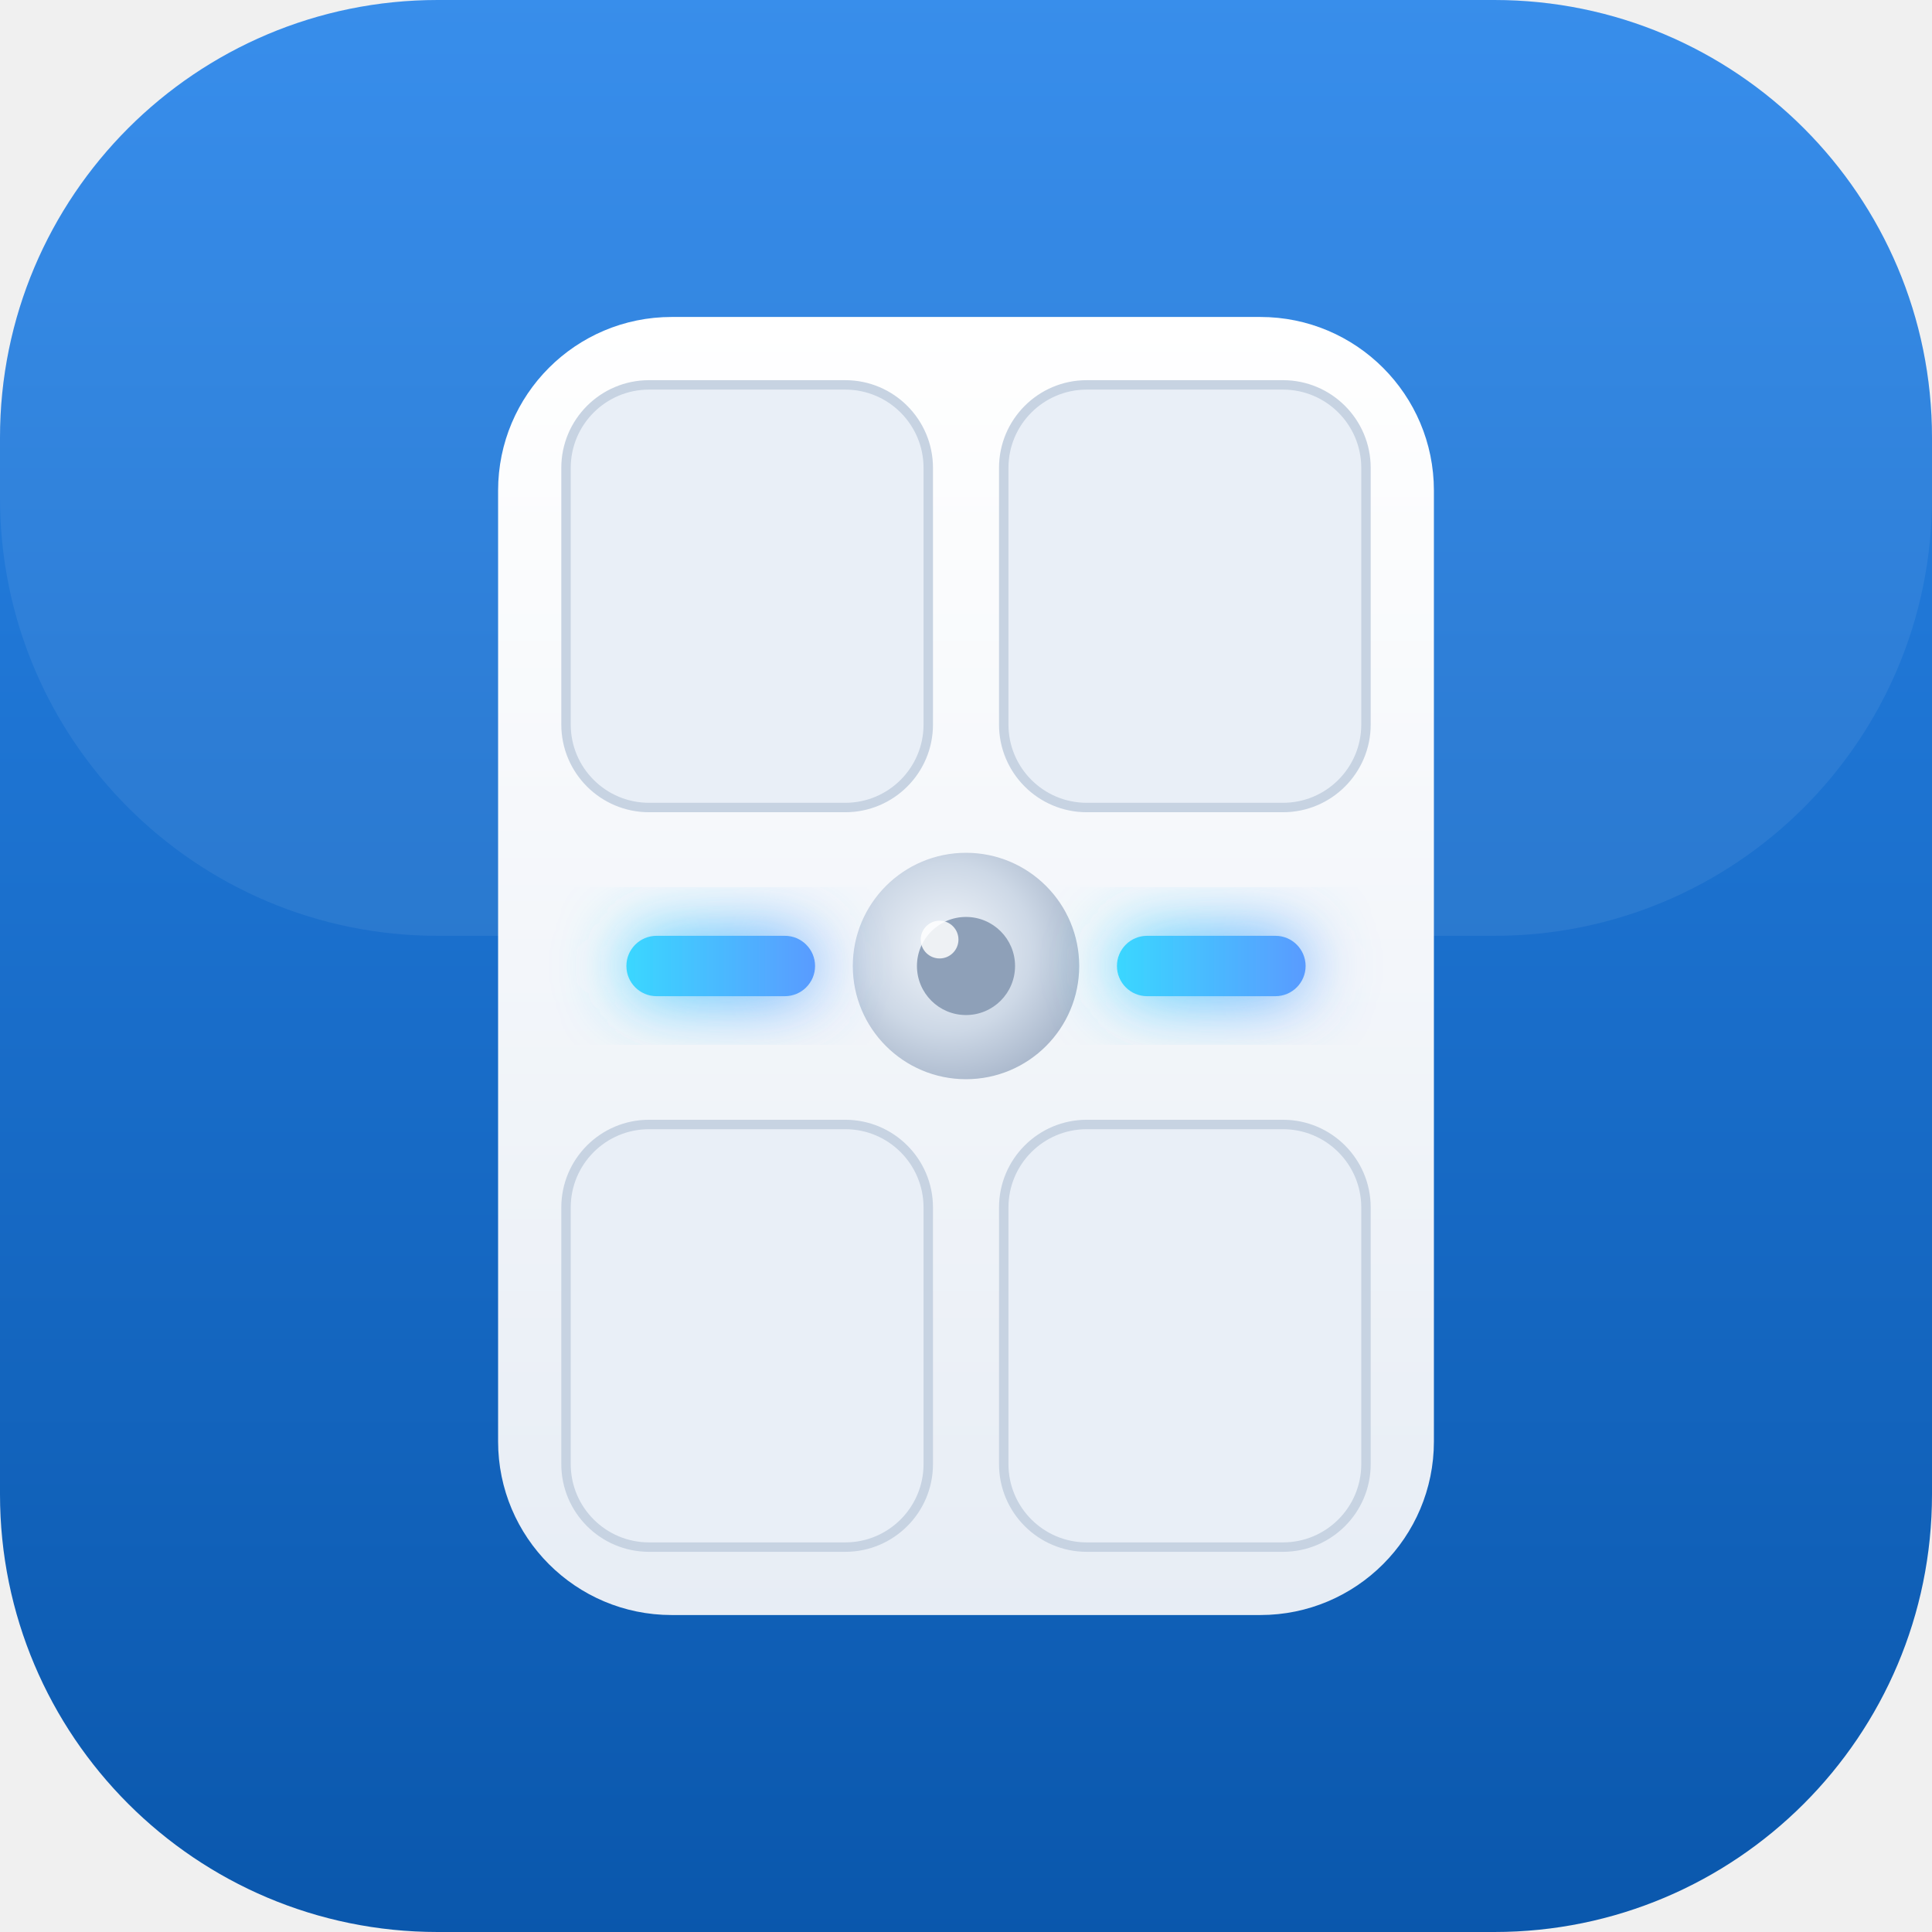
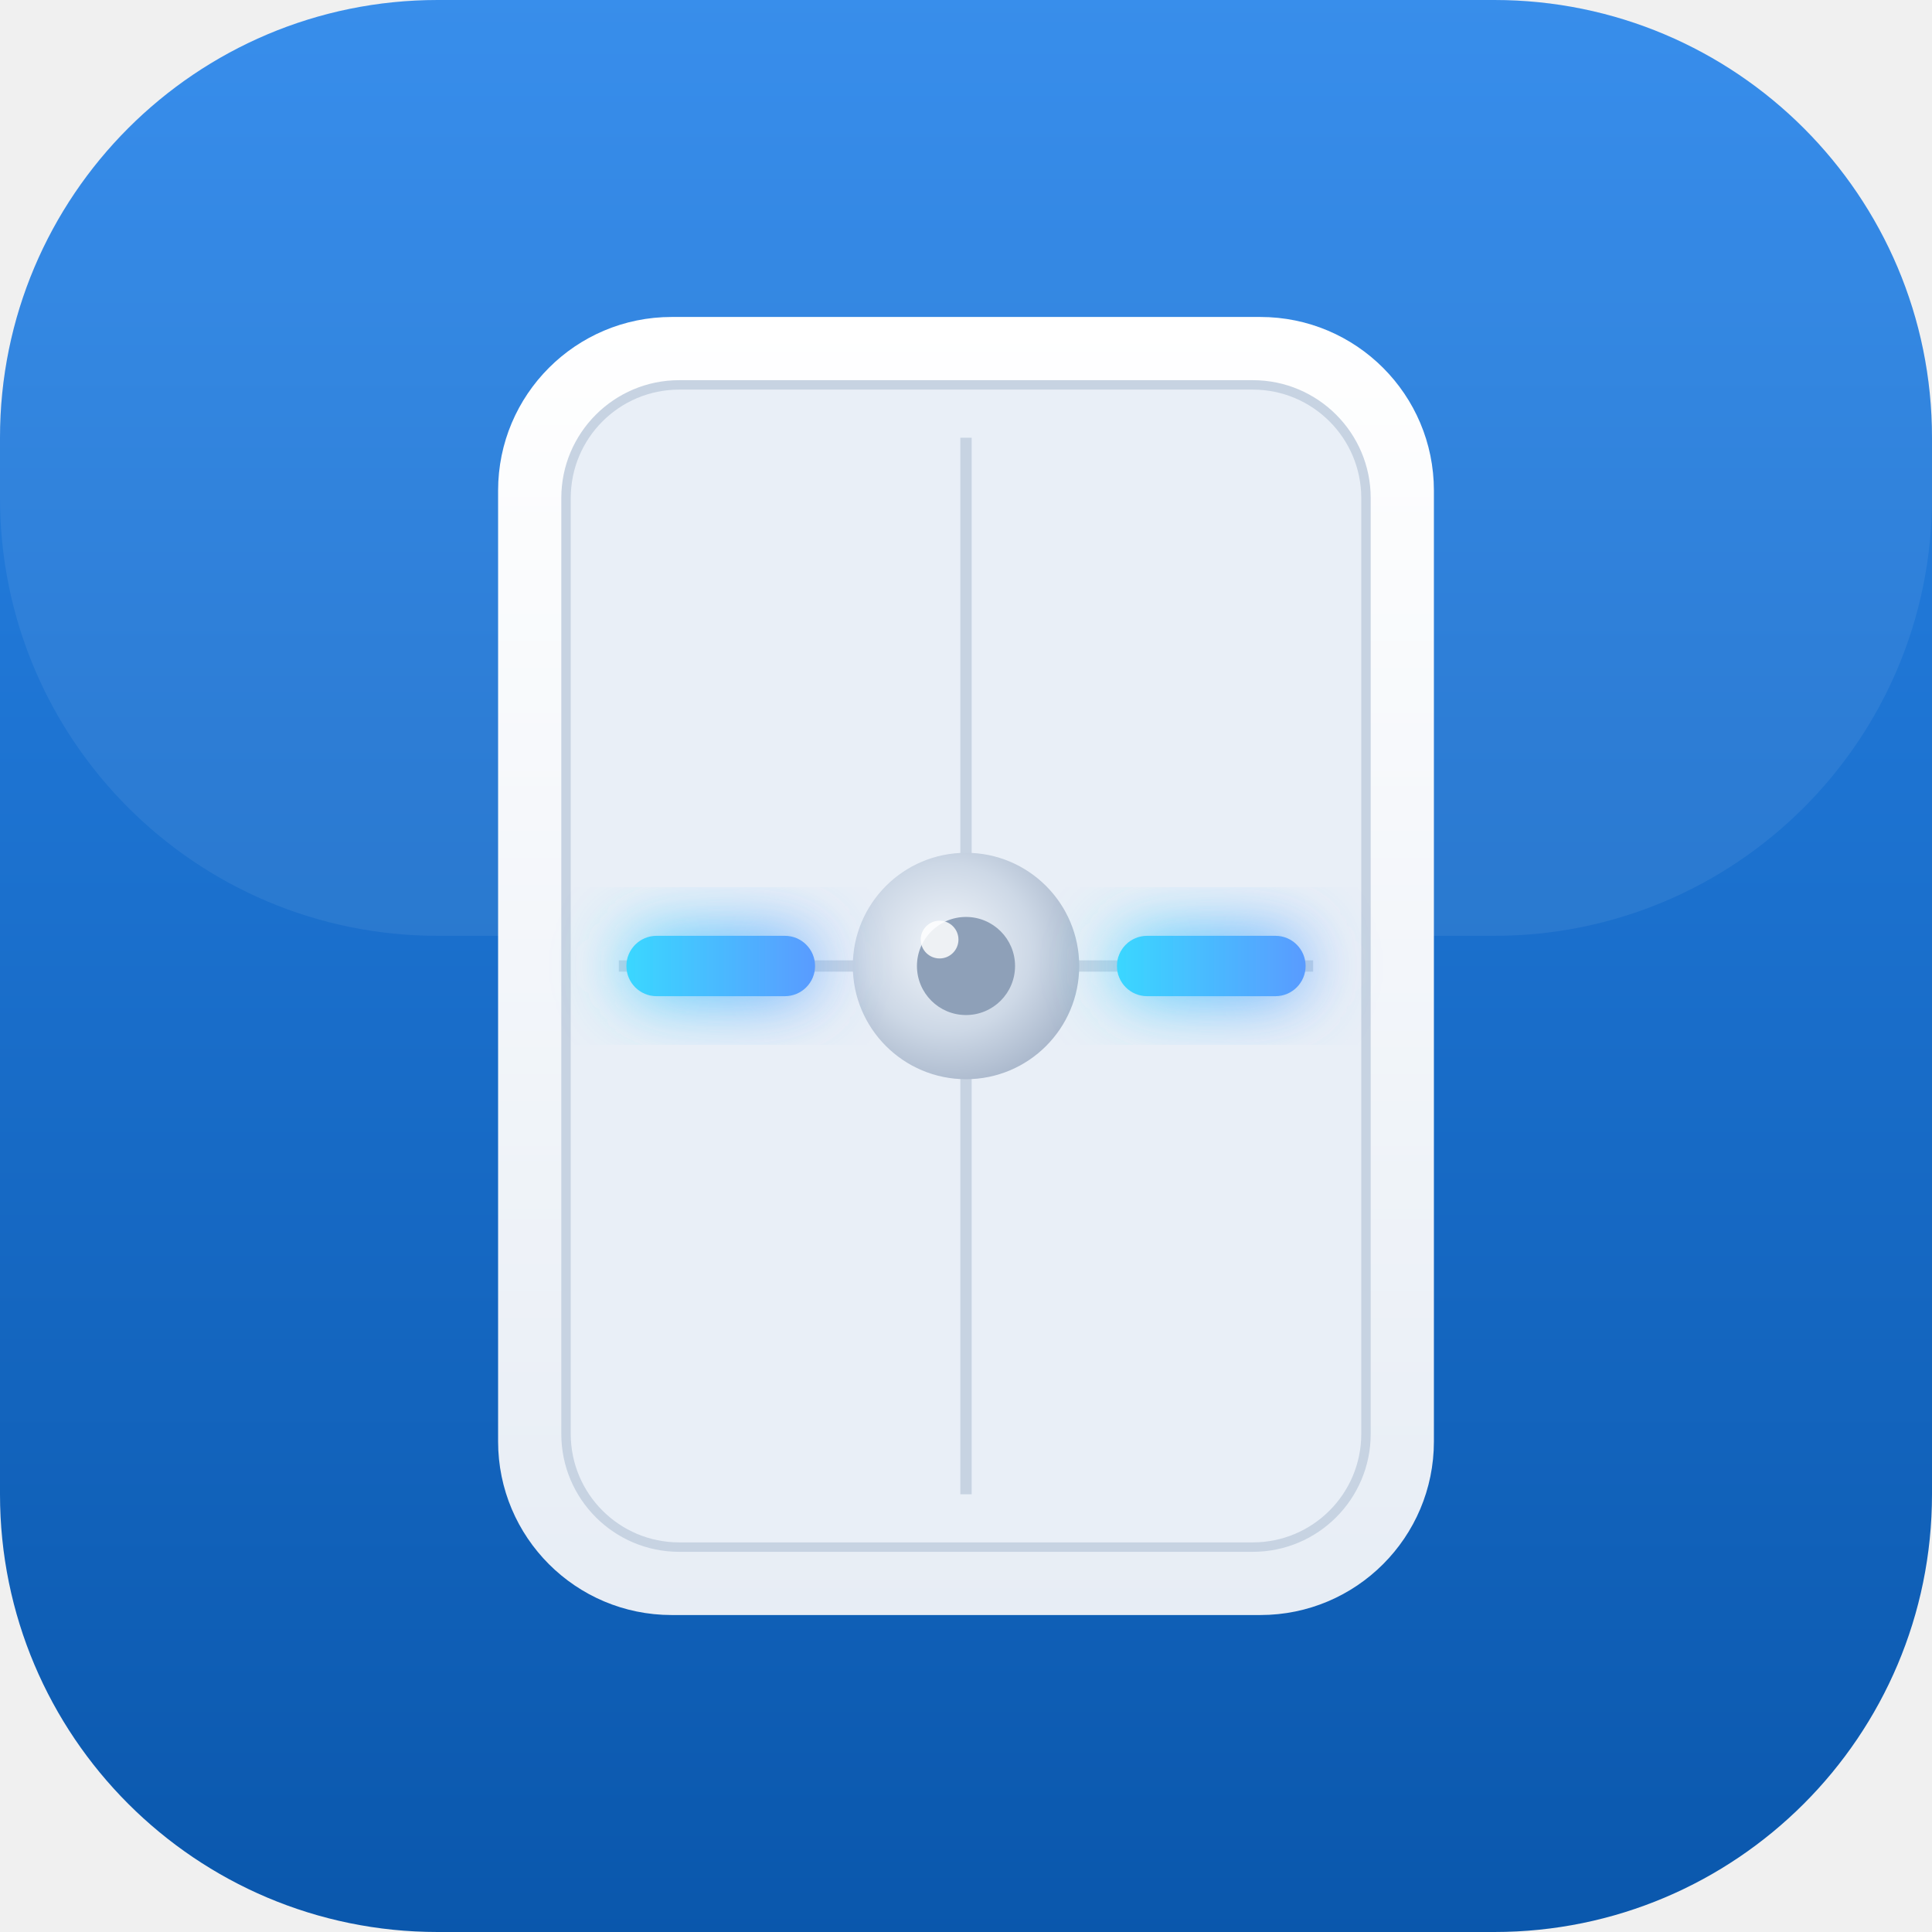
<svg xmlns="http://www.w3.org/2000/svg" width="512" height="512" viewBox="0 0 512 512">
  <defs>
    <linearGradient id="bg" x1="0" y1="0" x2="0" y2="1">
      <stop offset="0" stop-color="#2a86ea" />
      <stop offset="1" stop-color="#0a57ac" />
    </linearGradient>
    <linearGradient id="plate" x1="0" y1="0" x2="0" y2="1">
      <stop offset="0" stop-color="#ffffff" />
      <stop offset="1" stop-color="#e7edf5" />
    </linearGradient>
    <linearGradient id="led" x1="0" y1="0" x2="1" y2="0">
      <stop offset="0" stop-color="#3ad7ff" />
      <stop offset="1" stop-color="#5a9bff" />
    </linearGradient>
    <radialGradient id="lens" cx="0.42" cy="0.42" r="0.62">
      <stop offset="0" stop-color="#f2f6fb" />
      <stop offset="0.6" stop-color="#cdd8e6" />
      <stop offset="1" stop-color="#aab8cc" />
    </radialGradient>
    <filter id="glow" x="-80%" y="-80%" width="260%" height="260%">
      <feGaussianBlur stdDeviation="9" result="b" />
      <feMerge>
        <feMergeNode in="b" />
        <feMergeNode in="SourceGraphic" />
      </feMerge>
    </filter>
  </defs>
  <g id="mark">
    <rect width="512" height="512" rx="116" fill="url(#bg)" />
    <rect width="512" height="248" rx="116" fill="#ffffff" opacity="0.07" />
    <rect x="132" y="84" width="248" height="344" rx="46" fill="url(#plate)" />
-     <g fill="#e9eff7" stroke="#c7d3e2" stroke-width="2.5">
-       <rect x="150" y="102" width="96" height="112" rx="22" />
-       <rect x="266" y="102" width="96" height="112" rx="22" />
-       <rect x="150" y="298" width="96" height="112" rx="22" />
-       <rect x="266" y="298" width="96" height="112" rx="22" />
+     <rect x="150" y="102" width="212" height="308" rx="30" fill="#e9eff7" stroke="#c7d3e2" stroke-width="2.5" />
+     <g fill="#c7d3e2">
+       <rect x="254.5" y="116" width="3" height="280" />
+       <rect x="164" y="254.5" width="184" height="3" />
    </g>
    <circle cx="256" cy="256" r="30" fill="url(#lens)" />
    <circle cx="256" cy="256" r="13" fill="#8ea0b8" />
    <circle cx="249" cy="249" r="5" fill="#ffffff" opacity="0.85" />
    <g filter="url(#glow)">
      <rect x="166" y="248" width="50" height="16" rx="8" fill="url(#led)" />
      <rect x="296" y="248" width="50" height="16" rx="8" fill="url(#led)" />
    </g>
  </g>
</svg>
